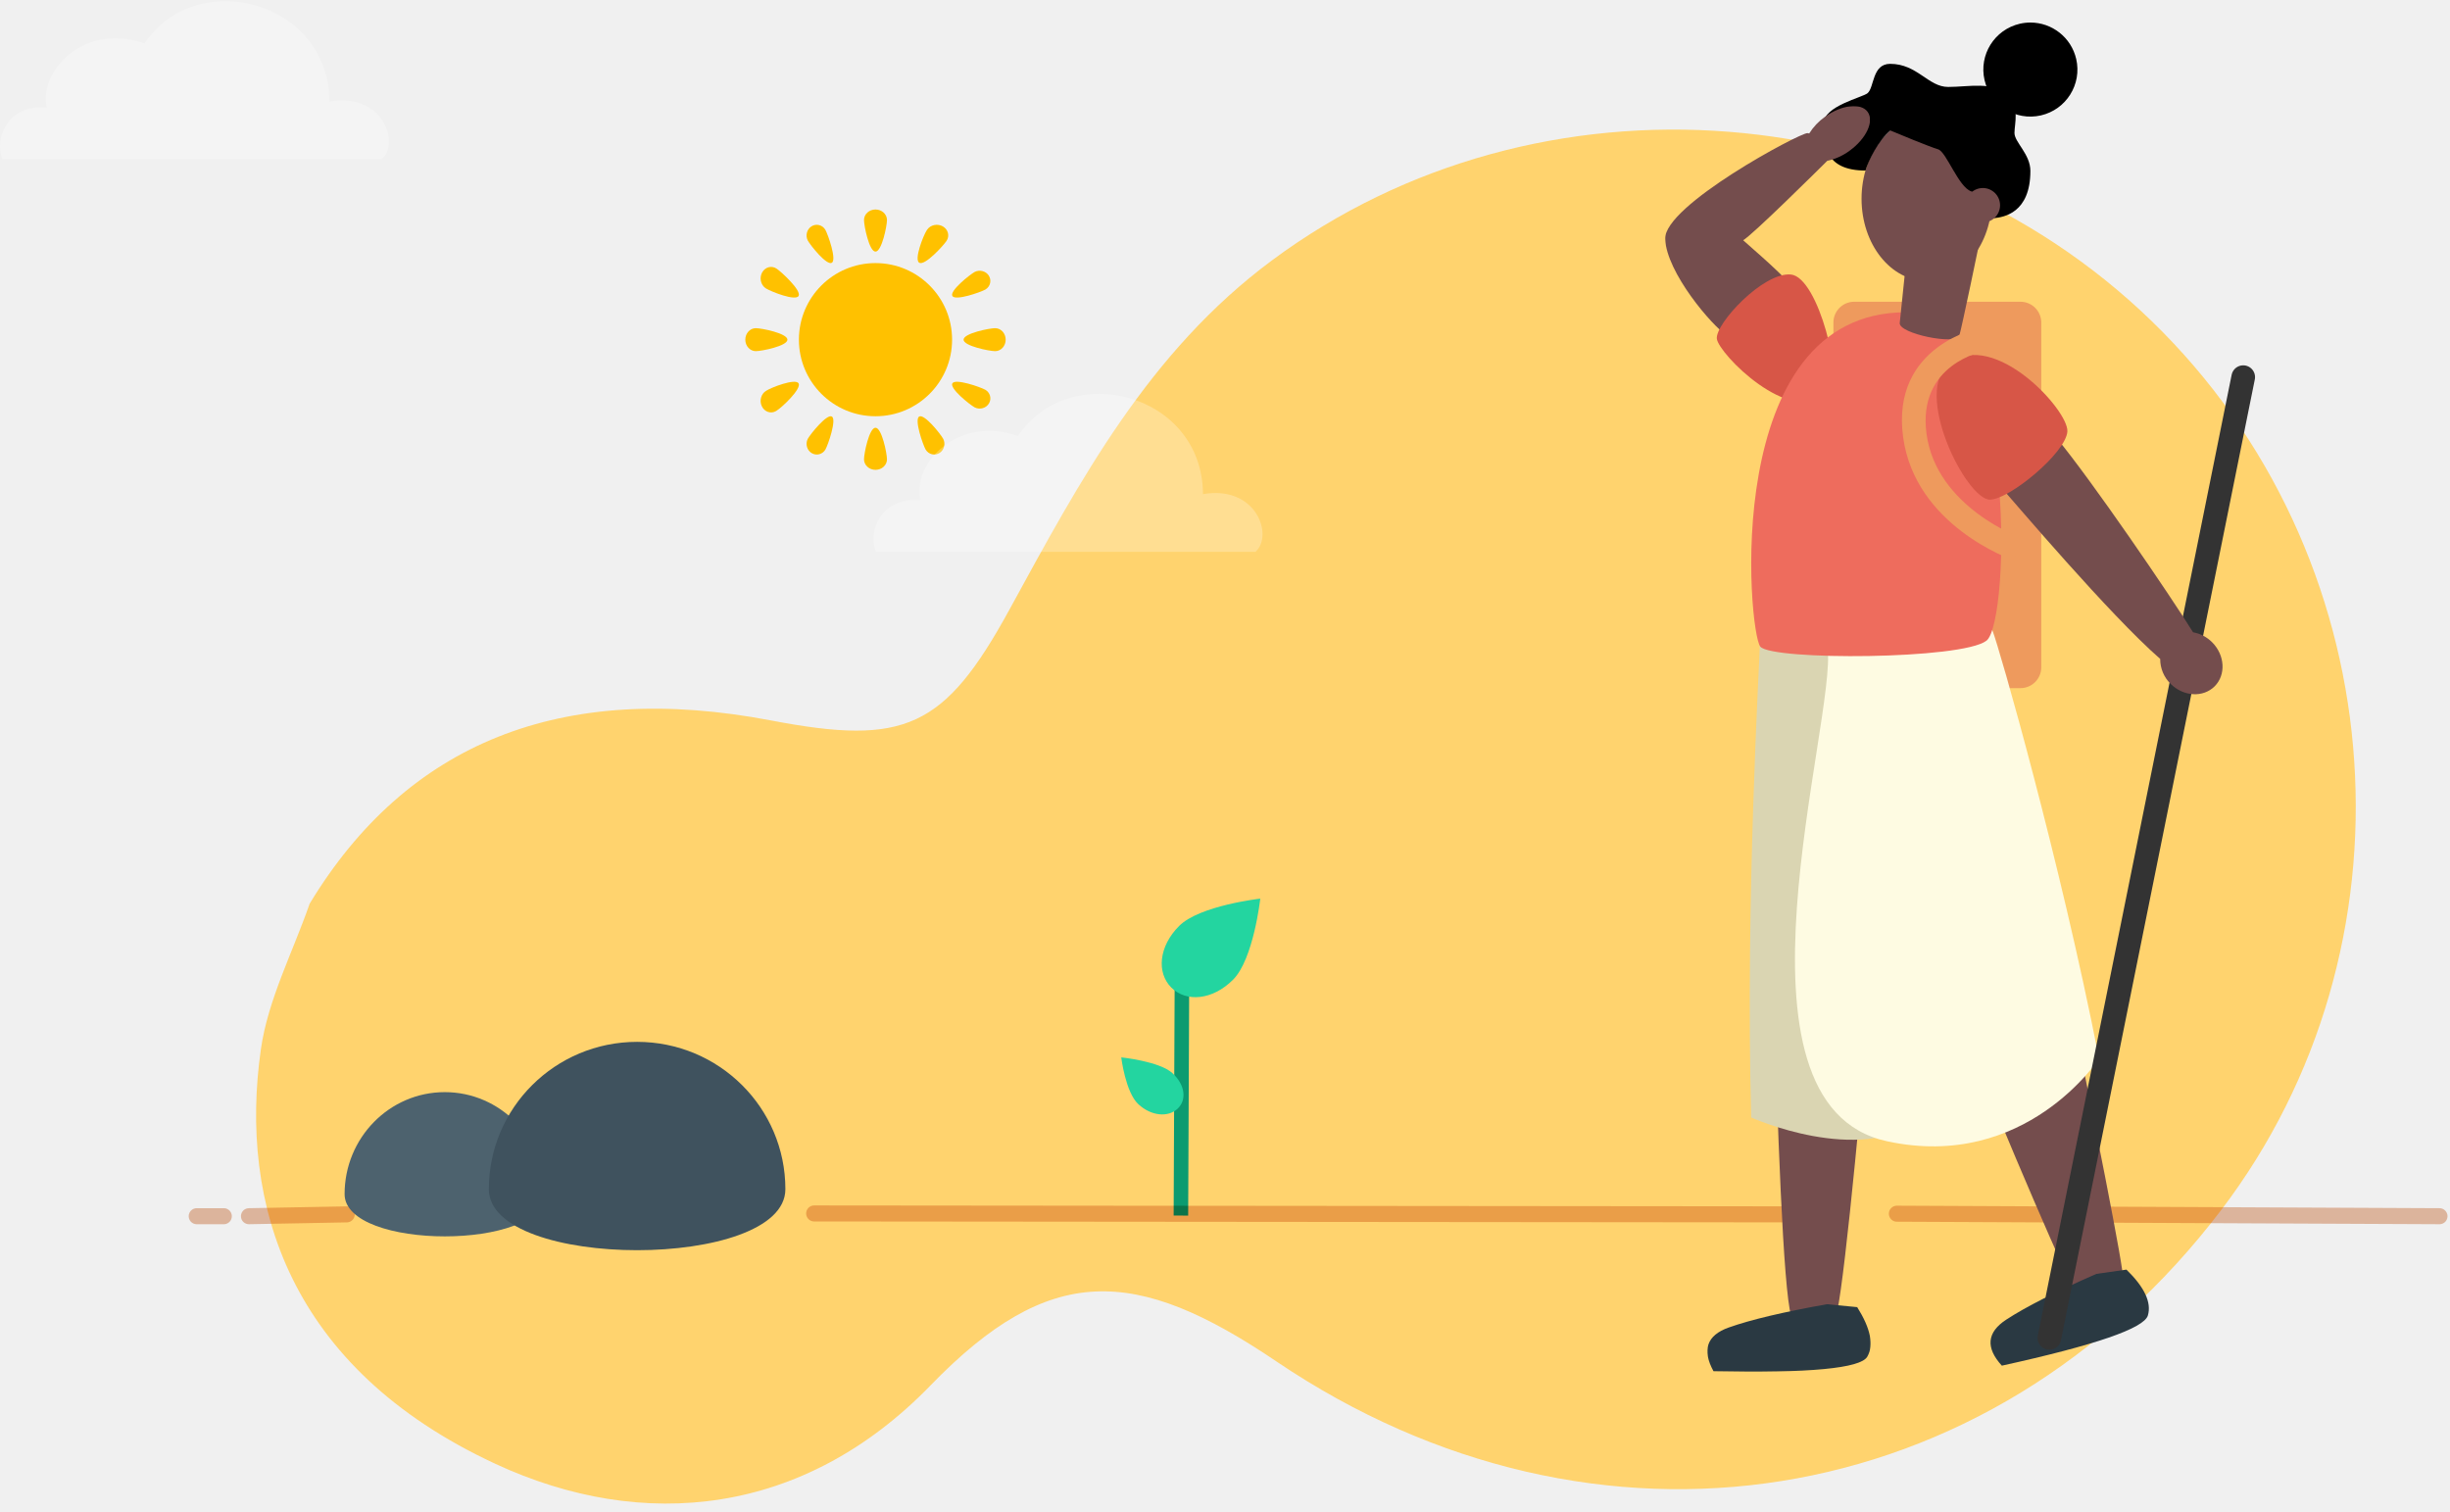
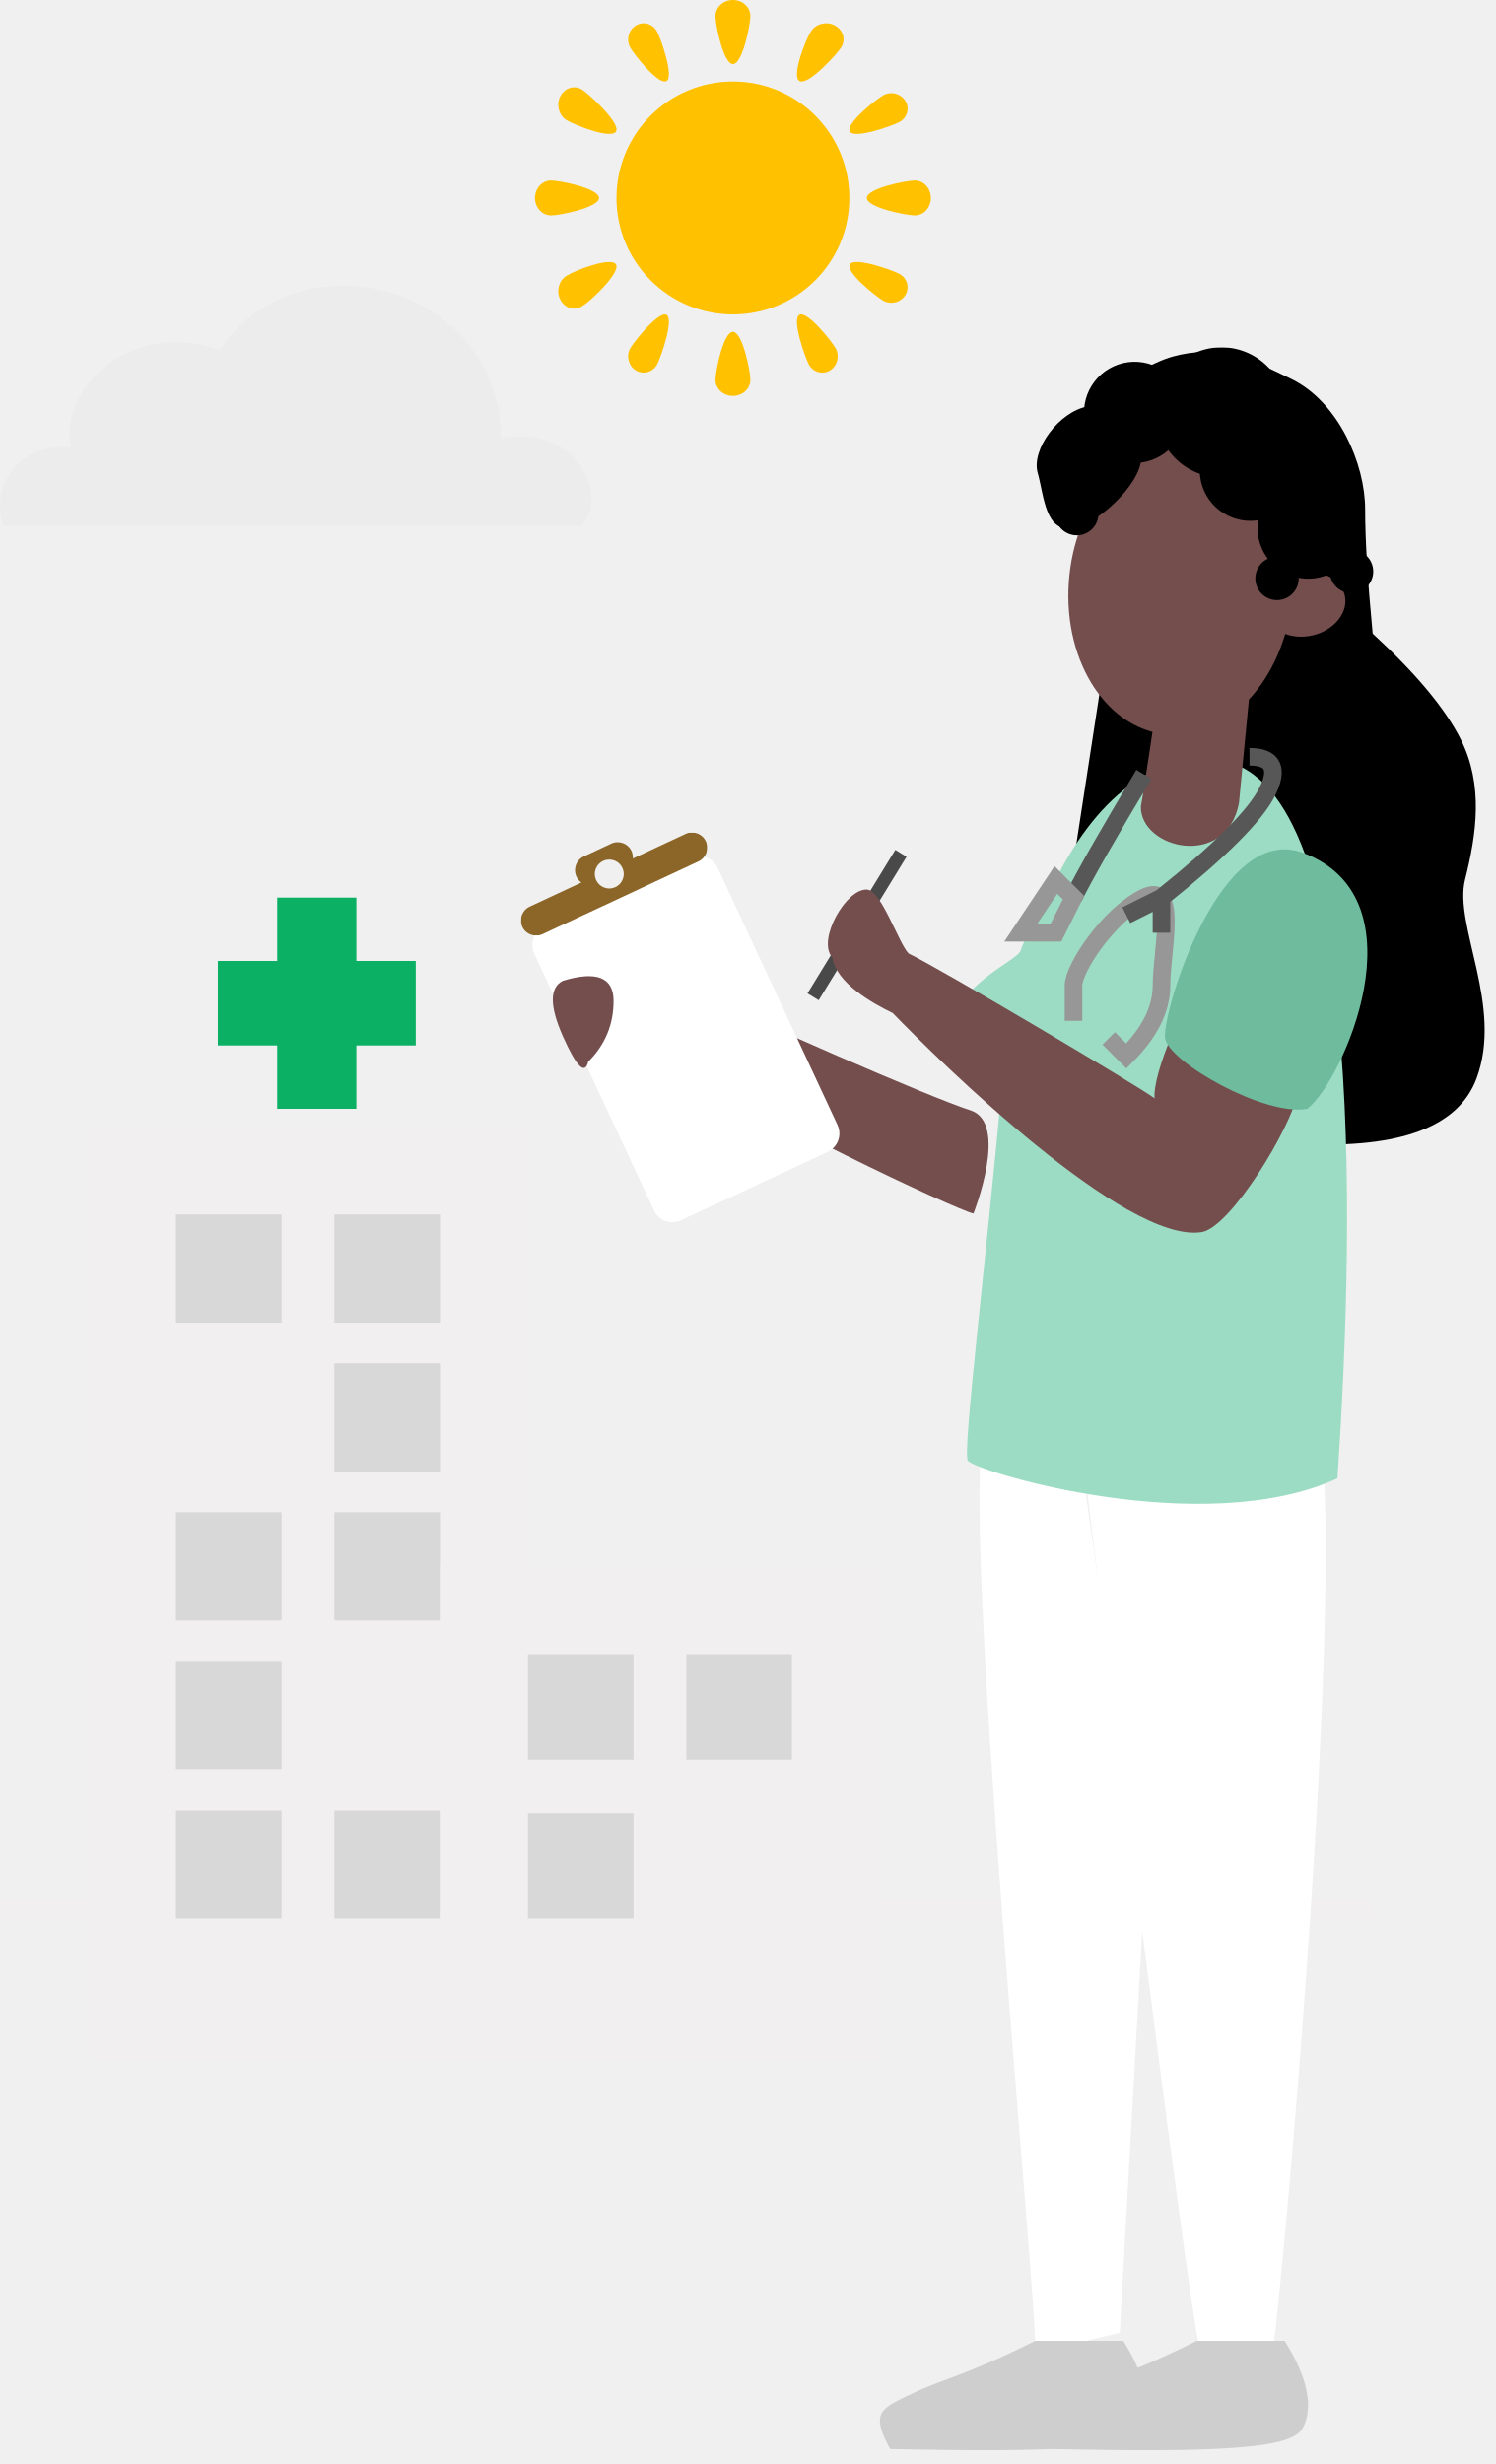
- <svg xmlns="http://www.w3.org/2000/svg" xmlns:xlink="http://www.w3.org/1999/xlink" width="214px" height="132px" viewBox="0 0 214 132" version="1.1">
+ <svg xmlns="http://www.w3.org/2000/svg" xmlns:xlink="http://www.w3.org/1999/xlink" width="85px" height="140px" viewBox="0 0 85 140" version="1.1">
  <defs>
-     <path d="M129.726,160.794 C126.023,149.514 122.992,147.226 111.137,147.294 C98.277,147.37 85.596,147.585 73.34,142.016 C46.979,130.038 32.75,99.242 41.134,70.91 C49.357,43.119 77.192,25.171 105.688,29.286 C138.919,34.084 160.266,61.606 157.303,95.06 C155.994,109.849 159.31,116.56 173.779,120.466 C189.124,124.608 197.184,136.21 198.2,150.374 C199.633,170.274 189.138,181.017 176.476,185.853 C172.366,187.427 167.689,187.528 163.272,188.3 C146.888,187.672 135.553,178.547 129.726,160.794 Z" id="path-1" />
-     <path d="M17.5,8.91 C17.5,3.989 13.582,0 8.75,0 C3.918,0 0,3.989 0,8.91 C0,13.83 17.5,13.83 17.5,8.91 Z" id="path-3" />
-     <path d="M25.9,12.869 C25.9,5.762 20.102,0 12.95,0 C5.798,0 0,5.762 0,12.869 C0,19.977 25.9,19.977 25.9,12.869 Z" id="path-5" />
-     <path d="M0.577,3.252 C0.066,5.462 1.445,7.668 3.656,8.178 L3.656,8.178 C5.866,8.688 8.072,7.31 8.582,5.1 L8.582,5.1 C9.093,2.889 7.714,0.684 5.503,0.173 L5.503,0.173 C5.192,0.102 4.882,0.067 4.576,0.067 L4.576,0.067 C2.706,0.067 1.016,1.352 0.577,3.252 L0.577,3.252 Z" id="path-7" />
-     <polygon id="path-9" points="0.144 0.087 18.04 0.087 18.04 20.189 0.144 20.189" />
-     <polygon id="path-11" points="0.092 0.415 14.354 0.415 14.354 6.309 0.092 6.309" />
+     <polygon id="path-1" points="0 0.373 10.588 0.373 10.588 6.231 0 6.231" />
+     <polygon id="path-3" points="0.373 0.005 7.769 0.005 7.769 7.402 0.373 7.402" />
  </defs>
-   <g id="Canoe-" stroke="none" stroke-width="1" fill="none" fill-rule="evenodd">
-     <g id="Notfications-hub" transform="translate(-78, -109)">
-       <g id="Illustration" transform="translate(78, 79)">
-         <mask id="mask-2" fill="white">
-           <use xlink:href="#path-1" />
-         </mask>
-         <use id="Fill-1" fill="#FFD36E" transform="translate(118.5312, 108.5) rotate(119) translate(-118.5312, -108.5) " xlink:href="#path-1" />
-         <g id="Plants" transform="translate(104.1, 123) scale(-1, 1) translate(-104.1, -123) translate(97.6, 108.5)">
-           <line x1="7.451" y1="27.686" x2="7.35" y2="4.55" id="Line" stroke="#0C9B70" stroke-width="1.269" stroke-linejoin="round" />
-           <path d="M8.286,7.773 C9.587,6.476 9.395,4.178 7.605,2.386 C5.814,0.594 0.519,-1.0658141e-14 0.519,-1.0658141e-14 C0.519,-1.0658141e-14 1.104,5.289 2.895,7.081 C4.685,8.874 6.986,9.069 8.286,7.773" id="Fill-3" fill="#23D5A0" />
-           <path d="M12.131,18.366 C12.952,17.615 12.831,16.285 11.7,15.247 C10.569,14.209 7.225,13.866 7.225,13.866 C7.225,13.866 7.594,16.928 8.726,17.965 C9.856,19.003 11.31,19.116 12.131,18.366" id="Fill-3-Copy" fill="#23D5A0" transform="translate(9.943609, 16.35772) scale(-1, 1) translate(-9.943609, -16.35772) " />
-         </g>
-         <g id="Horizon" opacity="0.35" style="mix-blend-mode: multiply;" transform="translate(16.8, 135.8)" stroke="#C44801" stroke-linecap="round" stroke-linejoin="round" stroke-width="1.4">
-           <line x1="54.315" y1="0.201" x2="142.671" y2="0.282" id="Stroke-19" />
-           <line x1="18.11" y1="0.442" x2="37.97" y2="0.282" id="Stroke-19-Copy" />
-           <line x1="4.945" y1="0.442" x2="13.487" y2="0.282" id="Stroke-19-Copy-2" />
-           <line x1="0.383" y1="0.442" x2="2.75" y2="0.442" id="Stroke-19-Copy-3" />
-           <line x1="148.886" y1="0.223" x2="196.281" y2="0.442" id="Stroke-23" />
-         </g>
-         <g id="Rocks" transform="translate(49.1, 130.5115) scale(-1, 1) translate(-49.1, -130.5115) translate(29.6, 121.0115)">
-           <g id="Item" transform="translate(21, 4.392201)">
-             <mask id="mask-4" fill="white">
-               <use xlink:href="#path-3" />
-             </mask>
-             <use id="Mask" fill="#4D626E" xlink:href="#path-3" />
+   <g id="Symbols" stroke="none" stroke-width="1" fill="none" fill-rule="evenodd">
+     <g id="Notification-Card-/-Featured" transform="translate(-204, -26)">
+       <g id="Porgress-Card" transform="translate(24, 26)">
+         <g id="Illustration" transform="translate(180, 0)">
+           <path d="M33.397,29.881 C34.104,28.192 33.064,25.152 29.569,25.406 C30.276,22.239 26.323,18.059 21.122,19.875 C16.67,13.204 5.185,16.159 5.144,24.899 C0.525,24.097 -0.973,28.488 0.608,29.881 L33.397,29.881 Z" id="Fill-1-Copy-4" fill-opacity="0.35" fill="#E6E6E6" transform="translate(16.80307, 23.0548) scale(-1, 1) translate(-16.80307, -23.0548) " />
+           <g id="Sun" transform="translate(30.4, 0)" fill="#FFC100">
+             <path d="M11.248,4.631 C14.902,4.631 17.864,7.594 17.864,11.248 C17.864,14.901 14.902,17.864 11.248,17.864 C7.594,17.864 4.631,14.901 4.631,11.248 C4.631,7.594 7.594,4.631 11.248,4.631" id="Fill-1" />
+             <path d="M11.248,3.639 C11.793,3.639 12.24,1.41 12.24,0.91 C12.24,0.408 11.795,0 11.248,0 C10.7,0 10.255,0.408 10.255,0.91 C10.255,1.41 10.702,3.639 11.248,3.639" id="Fill-3" />
+             <path d="M7.474,4.606 C7.914,4.352 7.157,2.189 6.915,1.751 C6.654,1.321 6.111,1.194 5.701,1.467 C5.315,1.725 5.181,2.248 5.393,2.673 C5.635,3.111 7.034,4.864 7.474,4.606" id="Fill-5" />
+             <path d="M1.809,6.834 C2.261,7.107 4.358,7.941 4.607,7.464 C4.856,6.988 3.12,5.39 2.713,5.117 C2.291,4.823 1.733,4.96 1.465,5.422 C1.196,5.885 1.321,6.498 1.743,6.793 C1.764,6.807 1.786,6.821 1.809,6.834" id="Fill-7" />
+             <path d="M3.639,11.248 C3.639,10.702 1.41,10.255 0.91,10.255 C0.408,10.255 0,10.7 0,11.248 C0,11.795 0.408,12.24 0.91,12.24 C1.41,12.24 3.639,11.793 3.639,11.248" id="Fill-9" />
+             <path d="M1.808,15.661 C1.366,15.915 1.195,16.515 1.426,17 C1.658,17.486 2.204,17.674 2.646,17.42 C2.669,17.407 2.691,17.392 2.712,17.377 C3.164,17.105 4.859,15.507 4.606,15.03 C4.353,14.555 2.215,15.388 1.808,15.661" id="Fill-11" />
+             <path d="M5.394,19.821 C5.168,20.273 5.335,20.831 5.766,21.067 C6.173,21.289 6.674,21.149 6.92,20.744 C7.163,20.306 7.904,18.142 7.48,17.889 C7.057,17.635 5.636,19.383 5.394,19.821" id="Fill-13" />
+             <path d="M11.248,18.856 C10.702,18.856 10.255,21.085 10.255,21.585 C10.255,22.088 10.7,22.495 11.248,22.495 C11.795,22.495 12.24,22.088 12.24,21.585 C12.24,21.085 11.793,18.856 11.248,18.856" id="Fill-15" />
+             <path d="M15.021,17.89 C14.581,18.143 15.338,20.306 15.58,20.744 C15.84,21.174 16.384,21.301 16.794,21.028 C17.18,20.771 17.314,20.246 17.102,19.822 C16.86,19.384 15.461,17.631 15.021,17.89" id="Fill-18" />
+             <path d="M20.744,15.58 C20.306,15.338 18.142,14.581 17.889,15.021 C17.635,15.461 19.383,16.86 19.821,17.102 C20.273,17.327 20.83,17.16 21.067,16.73 C21.289,16.325 21.149,15.825 20.744,15.58" id="Fill-20" />
+             <path d="M21.585,10.255 C21.085,10.255 18.856,10.702 18.856,11.248 C18.856,11.793 21.085,12.24 21.585,12.24 C22.088,12.24 22.495,11.795 22.495,11.248 C22.495,10.7 22.088,10.255 21.585,10.255" id="Fill-22" />
+             <path d="M20.744,6.915 C21.174,6.654 21.301,6.111 21.028,5.701 C20.771,5.315 20.246,5.181 19.822,5.393 C19.383,5.635 17.631,7.034 17.89,7.474 C18.147,7.914 20.306,7.157 20.744,6.915" id="Fill-24" />
+             <path d="M17.379,2.722 C17.672,2.298 17.535,1.735 17.074,1.465 C16.613,1.196 16.002,1.321 15.708,1.745 C15.693,1.767 15.679,1.789 15.666,1.812 C15.394,2.222 14.543,4.356 15.038,4.607 C15.533,4.857 17.106,3.132 17.379,2.722" id="Fill-26" />
          </g>
-           <g id="Item">
-             <mask id="mask-6" fill="white">
-               <use xlink:href="#path-5" />
-             </mask>
-             <use id="Oval-Copy-4" fill="#3F525E" xlink:href="#path-5" />
+           <g id="Hospital" transform="translate(0, 51)">
+             <rect id="Rectangle" fill="#F1EFEF" x="5" y="13" width="25" height="53" />
+             <path d="M5,57.5 L0,57.5" id="Path-13" stroke="#F1EFEF" />
+             <g id="Windows" transform="translate(10, 18)" fill="#D8D8D8">
+               <rect id="Rectangle" x="0" y="0" width="6" height="6.154" />
+               <rect id="Rectangle-Copy-7" x="0" y="16.923" width="6" height="6.154" />
+               <rect id="Rectangle-Copy-9" x="0" y="25.385" width="6" height="6.154" />
+               <rect id="Rectangle-Copy-11" x="0" y="33.846" width="6" height="6.154" />
+               <rect id="Rectangle-Copy-4" x="9" y="0" width="6" height="6.154" />
+               <rect id="Rectangle-Copy-6" x="9" y="8.462" width="6" height="6.154" />
+               <rect id="Rectangle-Copy-8" x="9" y="16.923" width="6" height="6.154" />
+               <rect id="Rectangle-Copy-12" x="9" y="33.846" width="6" height="6.154" />
+             </g>
+             <g id="Cruz" transform="translate(12, 0)" fill="#0BB064">
+               <rect id="Rectangle" x="3.75" y="0" width="4.5" height="12" />
+               <polygon id="Rectangle" transform="translate(6, 6) rotate(-270) translate(-6, -6) " points="3.6 0.375 8.4 0.375 8.4 11.625 3.6 11.625" />
+             </g>
+             <path d="M48,57.5 L78,57.5" id="Path-16" stroke="#F1EFEF" />
+             <rect id="Rectangle-Copy" fill="#F1EFEF" x="25" y="38" width="25" height="28" />
+             <g id="Windows" transform="translate(30, 43)">
+               <rect id="Rectangle-Copy-11" fill="#D8D8D8" x="0" y="0" width="6" height="6" />
+               <rect id="Rectangle-Copy-13" fill="#D8D8D8" x="0" y="9" width="6" height="6" />
+               <rect id="Rectangle-Copy-12" fill="#D8D8D8" x="9" y="0" width="6" height="6" />
+               <rect id="Rectangle-Copy-14" fill="#F1EFEF" x="9" y="9" width="6" height="6" />
+             </g>
+           </g>
+           <g id="Group-56" transform="translate(29.6, 19.2)">
+             <path d="M21.399,29.602 L16.797,37.118" id="Stroke-1" stroke="#494949" stroke-width="0.747" stroke-linecap="square" />
+             <g id="Group-55" transform="translate(0, 0.528)">
+               <path d="M26.305,61.473 C25,66.703 29.247,109.902 29.247,113.961 L34.03,112.811 L35.4,88.272 L31.4,60.272 L26.305,61.473 Z" id="Fill-2" fill="#FFFFFF" />
+               <path d="M35.745,3.565 C35.89,5.157 36.546,6.17 37.71,6.604 C38.875,7.038 40.039,7.327 41.204,7.472 L40.767,9.208 C41.64,9.352 42.077,9.859 42.077,10.727 C42.077,11.595 41.495,12.101 40.33,12.246 C40.33,13.258 40.476,13.982 40.767,14.416 C41.058,14.85 38.602,15.469 33.4,16.272 L31.4,29.272 L41.4,30.272 L44.4,45.272 C49.984,45.534 53.285,44.29 54.304,41.542 C55.833,37.418 52.994,32.861 53.649,30.257 C54.304,27.653 54.71,24.876 53.4,22.272 C52.527,20.536 50.86,18.536 48.4,16.272 C48.115,13.298 47.972,10.944 47.972,9.208 C47.972,6.604 46.444,3.131 43.824,1.829 C41.204,0.527 39.457,-0.124 37.055,0.527 C34.653,1.178 29.653,4.97 31.4,6.272 C32.565,7.14 34.013,6.238 35.745,3.565 Z" id="Path-12" fill="#000000" />
+               <path d="M38.557,113.674 L42.736,113.674 C43.13,111.696 47.106,68.877 45.223,60.309 C43.341,51.743 31.785,61.631 31.785,61.631 C32.136,65.12 37.861,110.906 38.557,113.674" id="Fill-6" fill="#FFFFFF" />
+               <path d="M43.4,113.272 C44.726,115.381 45.063,117.122 44.4,118.272 C43.737,119.422 39.603,119.617 30.156,119.425 C28.996,117.316 29.648,117.112 31.4,116.272 C33.152,115.432 34.4,115.272 38.4,113.272 L43.4,113.272 Z" id="Fill-8" fill="#CECECE" />
+               <path d="M34.227,113.272 C35.552,115.381 35.889,117.122 35.227,118.272 C34.564,119.422 30.43,119.617 20.983,119.425 C19.823,117.316 20.475,117.112 22.227,116.272 C23.978,115.432 25.227,115.272 29.227,113.272 L34.227,113.272 Z" id="Fill-8-Copy" fill="#CECECE" />
+               <path d="M39.014,23.4 C34.639,23.4 31.425,27.26 29.298,32.687 C28.973,33.515 28.674,33.379 28.4,34.272 C28.201,34.919 24.4,36.272 24.4,39.272 C24.4,42.272 27.473,40.47 27.4,41.272 C26.4,52.272 25.064,62.9 25.4,63.272 C26.002,63.939 38.809,67.759 46.4,64.272 C47.4,49.272 47.994,23.4 39.014,23.4 L27.4,57.272" id="Fill-15" fill="#9DDCC4" />
+               <path d="M25.715,49.224 C24.816,49.044 12.593,43.356 9.824,40.934 C7.056,38.513 10.364,36.644 11.407,37.267 C12.449,37.89 23.306,42.659 25.536,43.356 C27.766,44.052 25.715,49.224 25.715,49.224" id="Fill-17" fill="#744D4D" />
+               <path d="M9.655,29.037 L1.314,32.927 C0.738,33.195 0.489,33.88 0.758,34.456 L7.564,49.051 C7.833,49.627 8.517,49.876 9.093,49.608 L17.434,45.718 C18.009,45.45 18.258,44.766 17.99,44.19 L11.184,29.594 C10.915,29.018 10.231,28.769 9.655,29.037" id="Fill-19" fill="#FFFFFF" />
+               <g id="Group-23" transform="translate(0, 27.2)">
+                 <mask id="mask-2" fill="white">
+                   <use xlink:href="#path-1" />
+                 </mask>
+                 <g id="Clip-22" />
+                 <path d="M5.021,3.554 C4.567,3.554 4.199,3.187 4.199,2.733 C4.199,2.278 4.567,1.911 5.021,1.911 C5.475,1.911 5.843,2.278 5.843,2.733 C5.843,3.187 5.475,3.554 5.021,3.554 M10.507,0.871 C10.306,0.439 9.792,0.253 9.36,0.454 L6.357,1.854 C6.368,1.71 6.348,1.563 6.283,1.422 C6.081,0.99 5.568,0.804 5.136,1.005 L3.572,1.734 C3.14,1.935 2.954,2.449 3.155,2.88 C3.22,3.021 3.32,3.132 3.438,3.215 L0.499,4.586 C0.067,4.788 -0.121,5.301 0.081,5.733 C0.282,6.165 0.796,6.351 1.228,6.15 L10.09,2.017 C10.522,1.816 10.708,1.303 10.507,0.871" id="Fill-21" fill="#8C6629" mask="url(#mask-2)" />
+               </g>
+               <path d="M19.673,30.819 C20.489,30.878 21.454,33.851 22.028,34.447 C23.784,35.288 35.113,41.997 36.01,42.679 C35.937,42.003 36.37,40.555 36.948,39.187 L44.141,42.375 C43.759,44.366 40.325,50.015 38.684,50.278 C34.375,50.968 23.829,40.629 21.129,37.834 C19.985,37.28 17.926,36.138 17.697,34.676 C16.797,33.695 18.487,30.731 19.673,30.819" id="Fill-24" fill="#744D4D" />
+               <path d="M44.681,43.275 C42.249,43.716 36.788,40.604 36.602,39.253 C36.415,37.902 39.712,26.823 44.511,28.756 C51.342,31.394 46.678,41.762 44.681,43.275" id="Fill-26" fill="#6EBB9E" />
+               <path d="M38.056,5.304 C34.545,5.141 31.445,8.751 31.132,13.367 C30.818,17.982 33.409,21.856 36.92,22.019 C40.431,22.181 43.531,18.571 43.844,13.956 C44.158,9.34 41.567,5.467 38.056,5.304" id="Fill-28" fill="#744D4D" />
+               <path d="M44.166,12.857 C42.928,13.143 42.106,14.163 42.33,15.134 C42.554,16.104 43.739,16.66 44.977,16.374 C46.216,16.088 47.038,15.069 46.813,14.099 C46.589,13.127 45.403,12.572 44.166,12.857" id="Fill-30" fill="#744D4D" />
+               <path d="M40.803,25.897 L41.425,19.432 L36.306,19.031 C36.306,19.031 35.363,25.459 35.228,26.103 C35.203,28.518 40.092,29.668 40.803,25.897" id="Fill-32" fill="#744D4D" />
+               <path d="M44.087,7.475 C42.54,7.832 41.575,9.376 41.932,10.924 C42.29,12.471 43.834,13.436 45.382,13.079 C46.929,12.722 47.894,11.178 47.537,9.63 C47.18,8.083 45.635,7.117 44.087,7.475" id="Fill-34" fill="#000000" />
+               <path d="M40.801,4.188 C39.253,4.545 38.288,6.089 38.646,7.637 C39.003,9.185 40.547,10.149 42.095,9.792 C43.642,9.435 44.607,7.891 44.25,6.343 C43.893,4.796 42.348,3.831 40.801,4.188" id="Fill-36" fill="#000000" />
+               <path d="M41.111,6.815 C41.468,8.363 43.012,9.328 44.56,8.971 C46.107,8.613 47.072,7.069 46.715,5.521 C46.358,3.974 44.813,3.009 43.266,3.366 C41.718,3.724 40.754,5.268 41.111,6.815 Z" id="Fill-38" fill="#000000" />
+               <g id="Group-42" transform="translate(35.73333, 0)">
+                 <mask id="mask-4" fill="white">
+                   <use xlink:href="#path-3" />
+                 </mask>
+                 <g id="Clip-41" />
+                 <path d="M3.24,0.101 C1.25,0.56 0.009,2.545 0.468,4.535 C0.928,6.525 2.913,7.766 4.903,7.306 C6.893,6.847 8.133,4.861 7.674,2.872 C7.214,0.882 5.229,-0.359 3.24,0.101" id="Fill-40" fill="#000000" mask="url(#mask-4)" />
+               </g>
+               <path d="M34.228,0.901 C32.68,1.259 31.715,2.803 32.072,4.35 C32.43,5.898 33.974,6.863 35.521,6.505 C37.069,6.148 38.034,4.604 37.677,3.056 C37.319,1.509 35.775,0.544 34.228,0.901" id="Fill-43" fill="#000000" />
+               <path d="M32.189,3.367 C30.575,3.673 28.991,5.807 29.363,7.134 C29.736,8.46 29.786,10.578 31.4,10.272 C33.013,9.966 35.581,7.351 35.208,6.025 C34.836,4.699 34.014,2.966 32.4,3.272" id="Fill-45" fill="#000000" />
+               <path d="M46.922,11.541 C46.259,11.694 45.846,12.356 45.999,13.019 C46.152,13.682 46.814,14.096 47.477,13.943 C48.14,13.79 48.554,13.128 48.4,12.465 C48.247,11.801 47.585,11.388 46.922,11.541" id="Fill-47" fill="#000000" />
+               <path d="M42.687,11.934 C42.024,12.087 41.61,12.749 41.764,13.412 C41.917,14.075 42.579,14.489 43.242,14.336 C43.905,14.183 44.319,13.521 44.165,12.857 C44.012,12.194 43.35,11.781 42.687,11.934" id="Fill-49" fill="#000000" />
+               <path d="M31.31,8.254 C30.647,8.407 30.234,9.069 30.387,9.732 C30.54,10.396 31.202,10.809 31.865,10.656 C32.528,10.503 32.942,9.841 32.788,9.178 C32.635,8.515 31.974,8.101 31.31,8.254" id="Fill-51" fill="#000000" />
+               <path d="M2.388,35.996 C4.306,35.42 5.265,35.804 5.265,37.146 C5.265,38.488 4.785,39.638 3.826,40.597 C3.635,41.364 3.155,40.884 2.388,39.159 C1.622,37.433 1.622,36.379 2.388,35.996" id="Fill-53" fill="#744D4D" />
+               <path d="M33.4,39.272 L34.4,40.272 C35.733,38.939 36.4,37.605 36.4,36.272 C36.4,34.272 37.4,30.272 35.4,31.272 C33.4,32.272 31.4,35.272 31.4,36.272 C31.4,36.939 31.4,37.605 31.4,38.272" id="Path-3" stroke="#979797" />
+               <path d="M41.4,23.272 C42.733,23.272 43.067,23.939 42.4,25.272 C41.733,26.605 39.733,28.605 36.4,31.272 L36.4,33.272 L36.4,31.272 L34.4,32.272" id="Path-4" stroke="#575757" />
+               <path d="" id="Path-5" stroke="#979797" />
+               <path d="M35.4,24.272 C33.4,27.605 32.067,29.939 31.4,31.272" id="Path-6" stroke="#575757" />
+               <path d="M31.4,31.272 L30.4,30.272 C29.067,32.272 28.4,33.272 28.4,33.272 C28.4,33.272 28.733,33.272 29.4,33.272 L30.4,33.272 L31.4,31.272 Z" id="Path-7" stroke="#979797" />
+             </g>
          </g>
        </g>
-         <g id="Person" transform="translate(170, 91.5) scale(-1, 1) translate(-170, -91.5) translate(144, 31.5)">
-           <g id="Group-7" transform="translate(18.44058, 3.798275)">
-             <path d="M9.266,4.887 C6.122,4.887 3.574,8.101 3.574,12.066 C3.574,16.03 6.122,19.244 9.266,19.244 C12.41,19.244 14.959,16.03 14.959,12.066 C14.959,8.101 12.41,4.887 9.266,4.887" id="Fill-1" fill="#744D4D" />
-             <path d="M0.212,9.628 C0.212,8.172 1.602,7.123 1.602,6.316 C1.602,5.509 1.126,4.063 2.191,3.029 C3.486,1.772 5.549,2.297 7.396,2.297 C9.132,2.297 10.09,0.279 12.459,0.279 C14.039,0.279 13.838,2.329 14.429,2.838 C14.867,3.22 18.28,3.954 18.28,5.514 C18.28,7.259 18.235,9.599 14.613,9.599 C14.372,8.761 13.466,6.922 12.433,6.104 C11.901,6.333 8.991,7.534 8.27,7.746 C7.549,7.958 6.495,11.045 5.379,11.417 C4.262,11.791 4.191,13.846 3.375,13.758 C2.558,13.67 0.212,13.326 0.212,9.628" id="Fill-3" fill="#000000" />
-             <path d="M4.365,11.127 C3.534,11.127 2.86,11.801 2.86,12.632 C2.86,13.463 3.534,14.137 4.365,14.137 C5.196,14.137 5.87,13.463 5.87,12.632 C5.87,11.801 5.196,11.127 4.365,11.127" id="Fill-5" fill="#744D4D" />
-           </g>
-           <g id="Group-10" transform="translate(14.07308, 0.401325)">
-             <mask id="mask-8" fill="white">
-               <use xlink:href="#path-7" />
-             </mask>
-             <g id="Clip-9" />
-             <polygon id="Fill-8" fill="#000000" mask="url(#mask-8)" points="-1.919 -6.225 14.98 -2.323 11.078 14.576 -5.821 10.675" />
-           </g>
-           <g id="Group-43" transform="translate(0, 7.680503)">
-             <path d="M34.04,17.178 L19.519,17.178 C18.516,17.178 17.702,17.991 17.702,18.995 L17.702,49.115 C17.702,50.118 18.516,50.932 19.519,50.932 L34.04,50.932 C35.043,50.932 35.857,50.118 35.857,49.115 L35.857,18.995 C35.857,17.991 35.043,17.178 34.04,17.178" id="Fill-11" fill="#EE9A5D" />
-             <g id="Group-15" transform="translate(32.51366, 0)">
-               <mask id="mask-10" fill="white">
-                 <use xlink:href="#path-9" />
-               </mask>
-               <g id="Clip-14" />
-               <path d="M0.353,0.592 C0.944,-0.219 2.61,-0.036 4.076,1.019 C4.63,1.41 5.101,1.908 5.462,2.483 C5.51,2.461 5.561,2.45 5.614,2.448 C6.325,2.448 18.152,8.774 18.04,11.692 C17.928,14.611 13.96,19.291 12.575,20.189 C12.575,20.189 6.325,17.271 6.661,16.334 C6.997,15.397 10.596,12.398 11.228,11.804 C10.486,11.417 4.549,5.535 3.879,4.868 C3.174,4.718 2.511,4.418 1.934,3.989 C0.471,2.932 -0.239,1.412 0.353,0.592" id="Fill-13" fill="#744D4D" mask="url(#mask-10)" />
-             </g>
-             <path d="M36.264,25.31 C34.901,24.214 37.157,15.024 39.574,14.799 C41.992,14.573 46.207,19.128 46.038,20.421 C45.868,21.713 39.706,28.065 36.264,25.31" id="Fill-16" fill="#D75647" />
-             <path d="M41.672,47.312 C41.672,48.826 40.915,101.201 39.553,105.742 C38.342,106.347 36.814,106.499 35.754,106.045 C34.695,105.591 30.064,48.053 30.064,45.532 C30.064,43.01 41.672,47.312 41.672,47.312" id="Fill-18" fill="#744D4D" />
-             <path d="M14.525,104.106 C15.97,101.835 34.794,57.743 36.27,46.872 C34.724,45.674 23.223,43.766 22.292,45.939 C21.361,48.113 10.182,101.855 10.565,102.553 C10.948,103.25 13.438,104.339 14.525,104.106" id="Fill-20" fill="#744D4D" />
-             <path d="M27.236,87.603 C17.731,71.31 24.929,47.512 24.929,45.875 C24.929,42.827 42.278,47.049 42.278,47.049 C42.278,48.089 43.565,69.572 43.036,88.437 C43.036,88.437 33.583,92.691 28.267,88.623 C28.267,88.623 27.583,88.197 27.236,87.603" id="Fill-22" fill="#DAD5B2" />
-             <path d="M31.164,90.517 C46.075,87.298 35.547,53.763 36.367,47.387 C34.597,45.941 23.021,43.302 21.954,45.929 C21.398,47.299 16.054,65.958 12.656,83.299 C12.656,83.299 19.05,93.132 31.164,90.517" id="Fill-24" fill="#FEFBE2" />
-             <path d="M29.521,18.097 C19.758,18.097 20.363,45.117 22.482,46.782 C24.602,48.447 41.177,48.523 42.237,47.312 C43.297,46.101 45.8,18.097 29.521,18.097" id="Fill-26" fill="#EE6C5D" />
-             <path d="M24.862,20.152 C25.102,20.984 30.16,19.974 30.063,19.033 L29.198,10.677 L23.104,11.989 C23.104,11.989 24.616,19.324 24.862,20.152" id="Fill-28" fill="#744D4D" />
-             <path d="M10.261,101.727 C8.681,103.267 8.057,104.601 8.389,105.729 C8.721,106.857 12.973,108.32 21.145,110.117 C22.582,108.542 22.452,107.201 20.757,106.094 C19.062,104.986 16.438,103.655 12.888,102.099 L10.261,101.727 Z" id="Fill-30" fill="#2A3942" />
-             <line x1="0.061" y1="23.764" x2="16.993" y2="107.696" id="Stroke-32" stroke="#333333" stroke-width="2.063" stroke-linecap="round" />
-             <path d="M2.777,46.925 C3.228,46.469 3.81,46.164 4.442,46.054 C6.461,42.795 13.323,32.75 16.349,29.1 C18.53,30.667 21.193,33.407 21.193,33.407 C20.08,34.654 11.747,44.513 7.313,48.379 C7.318,49.198 6.991,49.983 6.406,50.554 C5.284,51.678 3.561,51.775 2.559,50.774 C1.557,49.773 1.655,48.048 2.777,46.925" id="Fill-34" fill="#744D4D" />
-             <path d="M25.687,22.525 C21.771,19.614 15.315,26.653 15.421,28.504 C15.527,30.355 20.489,34.461 22.186,34.465 C24.258,34.468 29.02,25.003 25.687,22.525" id="Fill-36" fill="#D75647" />
-             <g id="Group-40" transform="translate(32.51366, 104.3349)">
-               <mask id="mask-12" fill="white">
-                 <use xlink:href="#path-11" />
-               </mask>
-               <g id="Clip-39" />
-               <path d="M1.266,0.669 C0.092,2.537 -0.201,3.98 0.386,4.999 C0.973,6.017 5.449,6.442 13.815,6.272 C14.842,4.404 14.402,3.131 12.494,2.452 C10.586,1.773 7.724,1.094 3.908,0.415 L1.266,0.669 Z" id="Fill-38" fill="#2A3942" mask="url(#mask-12)" />
-             </g>
-             <path d="M20.109,39.768 L19.433,37.818 C19.506,37.793 26.861,35.147 27.724,28.716 C28.539,22.644 22.864,21.521 22.622,21.476 L22.987,19.445 C23.066,19.459 30.85,20.942 29.77,28.99 C28.735,36.693 20.461,39.646 20.109,39.768" id="Fill-41" fill="#EE9A5D" />
-           </g>
-         </g>
-         <g id="Sun" transform="translate(65.1, 48.3)" fill="#FFC100">
-           <path d="M11.372,4.682 C15.066,4.682 18.061,7.677 18.061,11.372 C18.061,15.065 15.066,18.061 11.372,18.061 C7.677,18.061 4.682,15.065 4.682,11.372 C4.682,7.677 7.677,4.682 11.372,4.682" id="Fill-1" />
-           <path d="M11.372,3.679 C11.923,3.679 12.375,1.426 12.375,0.92 C12.375,0.412 11.925,0 11.372,0 C10.818,0 10.368,0.412 10.368,0.92 C10.368,1.426 10.82,3.679 11.372,3.679" id="Fill-3" />
-           <path d="M7.556,4.656 C8.001,4.4 7.236,2.213 6.991,1.77 C6.728,1.336 6.178,1.207 5.764,1.483 C5.374,1.744 5.239,2.273 5.453,2.703 C5.697,3.146 7.112,4.917 7.556,4.656" id="Fill-5" />
-           <path d="M1.829,6.91 C2.286,7.186 4.407,8.028 4.658,7.547 C4.909,7.065 3.154,5.45 2.743,5.174 C2.317,4.876 1.752,5.015 1.481,5.482 C1.21,5.95 1.336,6.57 1.762,6.867 C1.783,6.883 1.806,6.897 1.829,6.91" id="Fill-7" />
-           <path d="M3.679,11.372 C3.679,10.82 1.426,10.368 0.92,10.368 C0.412,10.368 0,10.818 0,11.372 C0,11.925 0.412,12.375 0.92,12.375 C1.426,12.375 3.679,11.923 3.679,11.372" id="Fill-9" />
-           <path d="M1.828,15.833 C1.381,16.091 1.208,16.697 1.442,17.187 C1.676,17.679 2.228,17.869 2.675,17.612 C2.698,17.599 2.721,17.584 2.742,17.569 C3.199,17.293 4.912,15.678 4.657,15.196 C4.401,14.715 2.239,15.557 1.828,15.833" id="Fill-11" />
-           <path d="M5.453,20.04 C5.225,20.497 5.393,21.061 5.83,21.299 C6.241,21.524 6.748,21.382 6.996,20.973 C7.242,20.53 7.991,18.342 7.563,18.086 C7.135,17.829 5.699,19.597 5.453,20.04" id="Fill-13" />
-           <path d="M11.372,19.064 C10.82,19.064 10.368,21.317 10.368,21.824 C10.368,22.331 10.818,22.743 11.372,22.743 C11.925,22.743 12.375,22.331 12.375,21.824 C12.375,21.317 11.923,19.064 11.372,19.064" id="Fill-15" />
-           <path d="M15.187,18.087 C14.742,18.343 15.507,20.53 15.752,20.973 C16.015,21.408 16.565,21.536 16.98,21.26 C17.37,21 17.505,20.47 17.29,20.04 C17.046,19.597 15.632,17.825 15.187,18.087" id="Fill-18" />
-           <path d="M20.973,15.752 C20.53,15.507 18.342,14.742 18.086,15.187 C17.829,15.632 19.597,17.046 20.04,17.29 C20.497,17.518 21.06,17.35 21.299,16.914 C21.524,16.505 21.382,16 20.973,15.752" id="Fill-20" />
-           <path d="M21.823,10.368 C21.318,10.368 19.064,10.82 19.064,11.372 C19.064,11.923 21.318,12.375 21.823,12.375 C22.331,12.375 22.743,11.925 22.743,11.372 C22.743,10.818 22.331,10.368 21.823,10.368" id="Fill-22" />
-           <path d="M20.973,6.991 C21.408,6.728 21.536,6.178 21.26,5.764 C21,5.374 20.47,5.239 20.04,5.453 C19.597,5.697 17.825,7.112 18.087,7.556 C18.348,8.001 20.53,7.236 20.973,6.991" id="Fill-24" />
-           <path d="M17.57,2.752 C17.866,2.323 17.728,1.755 17.263,1.482 C16.796,1.209 16.178,1.336 15.881,1.765 C15.866,1.786 15.852,1.809 15.839,1.832 C15.564,2.246 14.704,4.404 15.204,4.657 C15.704,4.911 17.295,3.166 17.57,2.752" id="Fill-26" />
-         </g>
-         <path d="M110.065,78.203 C110.78,76.496 109.729,73.422 106.195,73.678 C106.91,70.477 102.914,66.251 97.655,68.086 C93.154,61.342 81.543,64.33 81.5,73.166 C76.831,72.355 75.316,76.794 76.915,78.203 L110.065,78.203 Z" id="Fill-1-Copy-4" fill-opacity="0.25" fill="#FFFFFF" transform="translate(93.2884, 71.30154) scale(-1, 1) translate(-93.2884, -71.30154) " />
-         <path d="M33.765,43.903 C34.48,42.196 33.429,39.122 29.895,39.378 C30.61,36.177 26.614,31.951 21.355,33.786 C16.854,27.042 5.243,30.03 5.2,38.866 C0.531,38.055 -0.984,42.494 0.615,43.903 L33.765,43.903 Z" id="Fill-1-Copy-5" fill-opacity="0.25" fill="#FFFFFF" transform="translate(16.9884, 37.00154) scale(-1, 1) translate(-16.9884, -37.00154) " />
      </g>
    </g>
  </g>
</svg>
